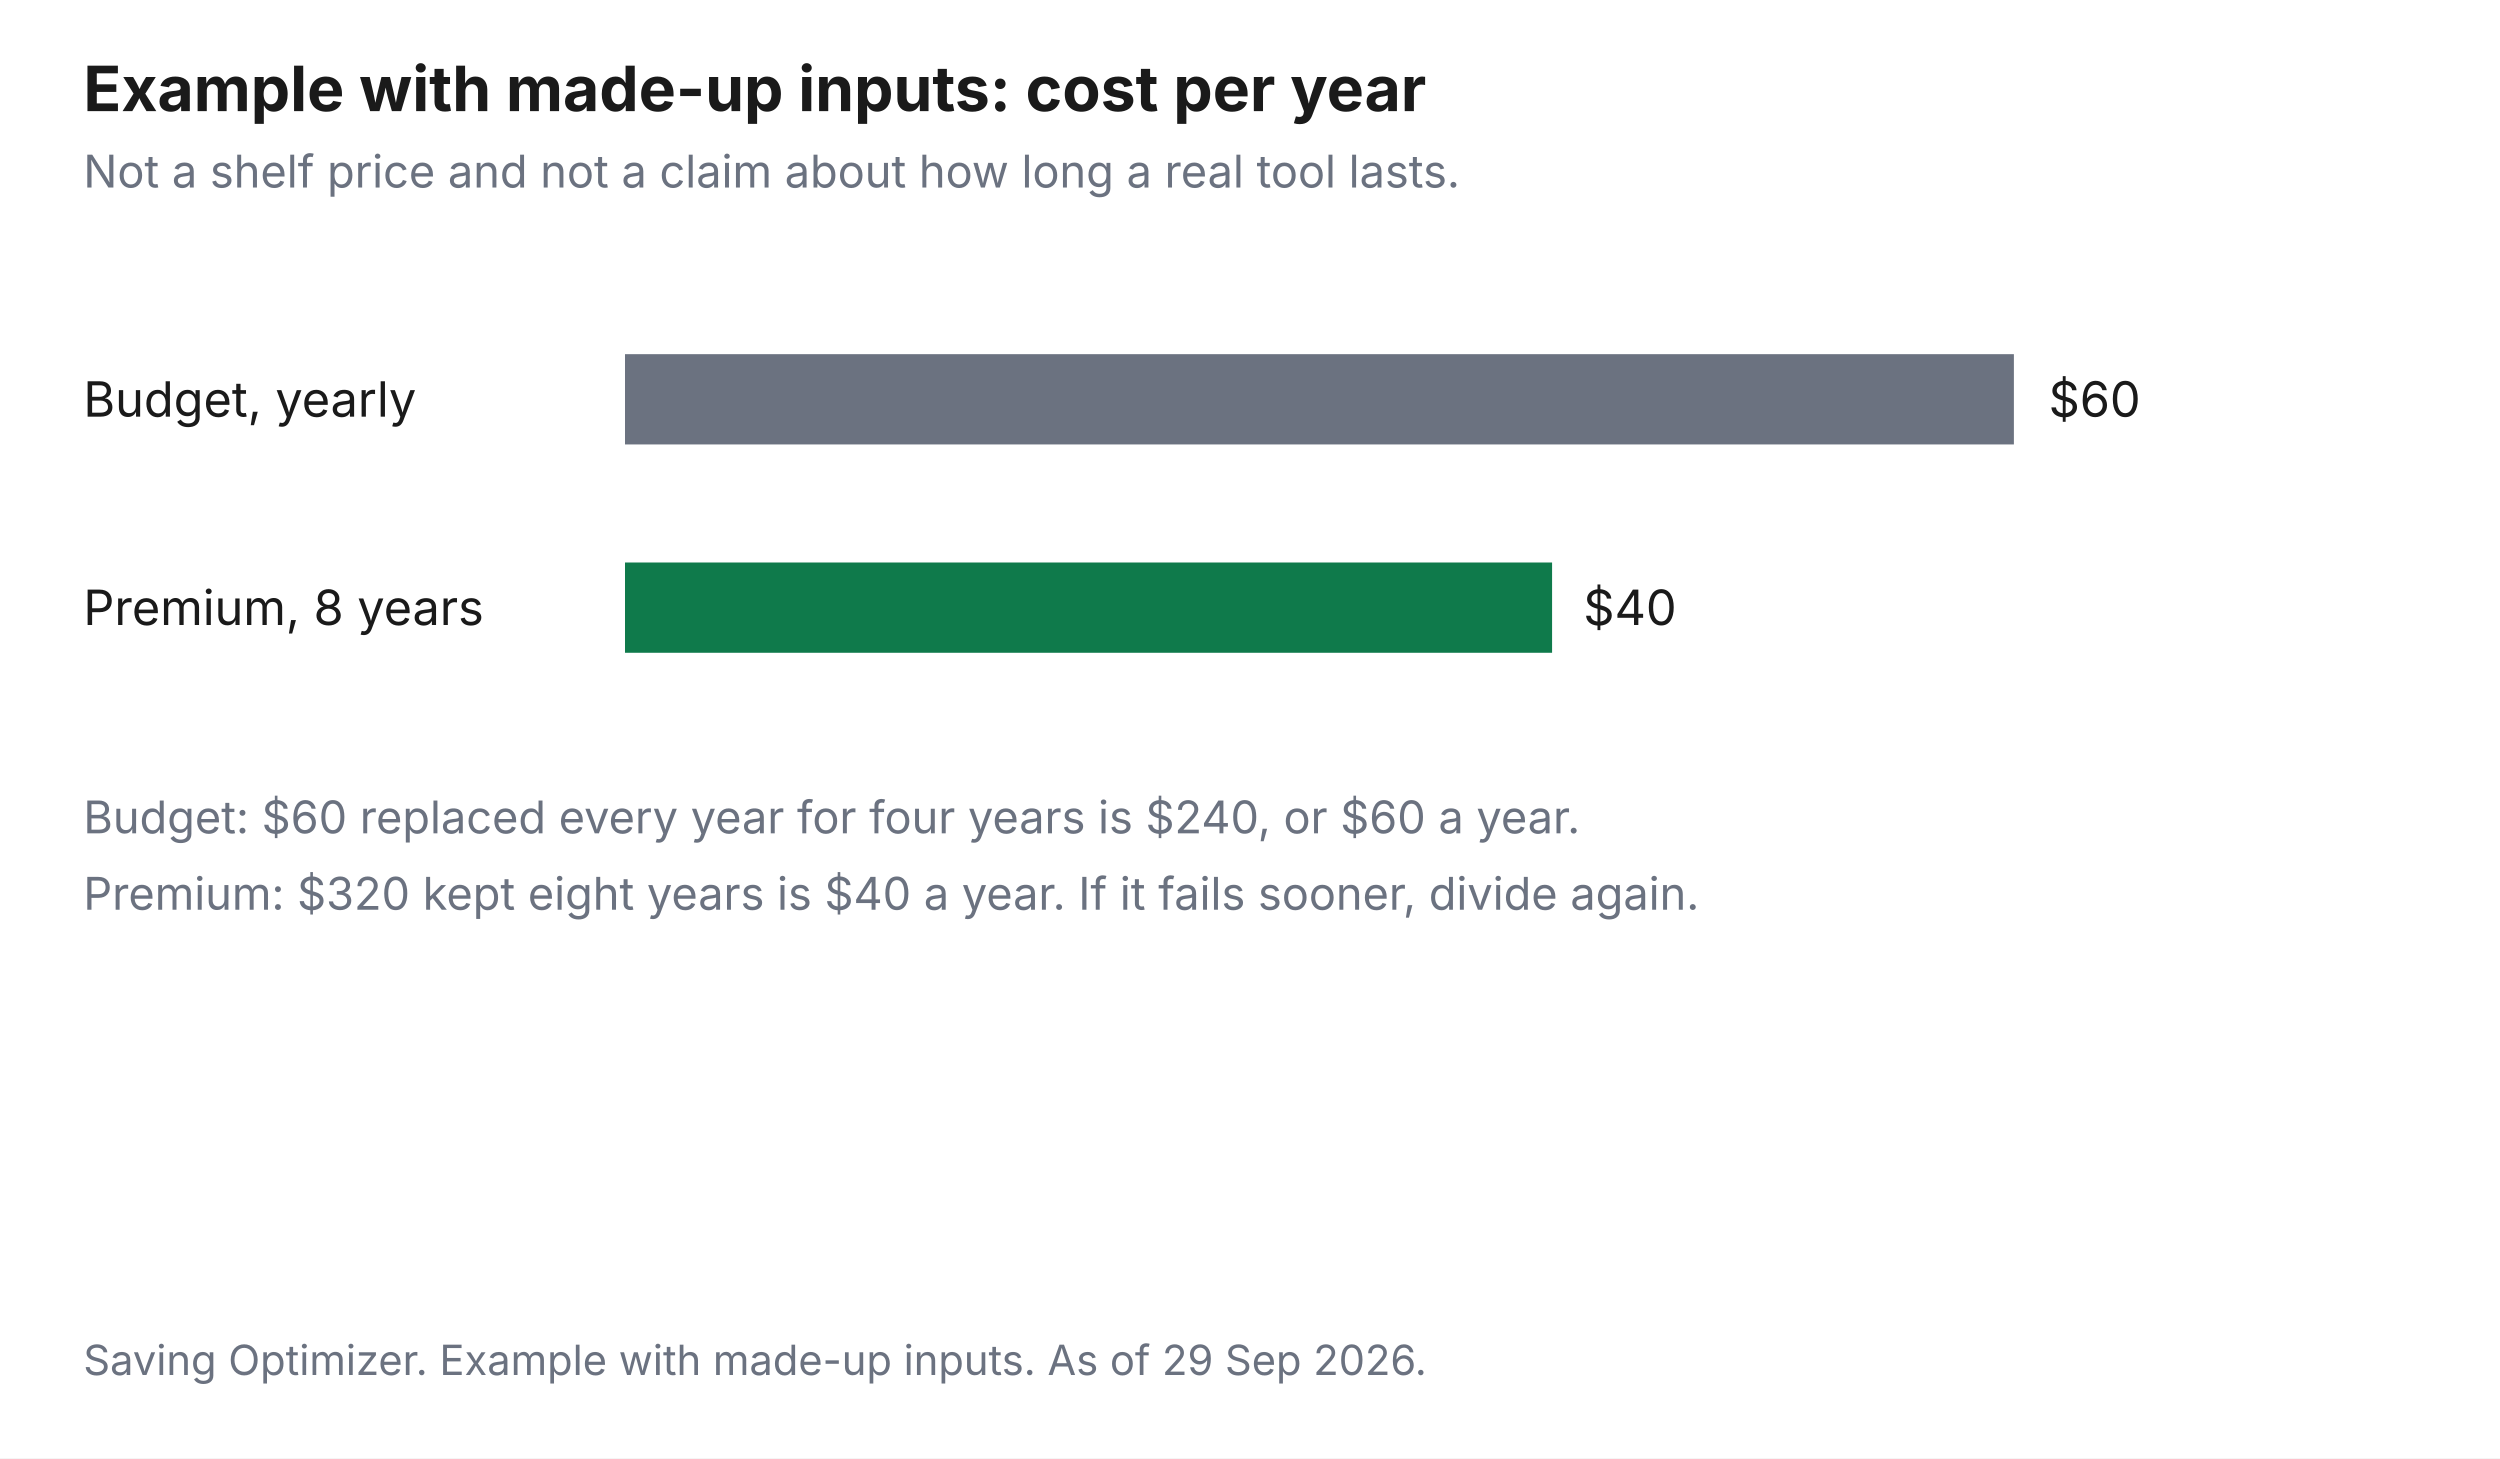
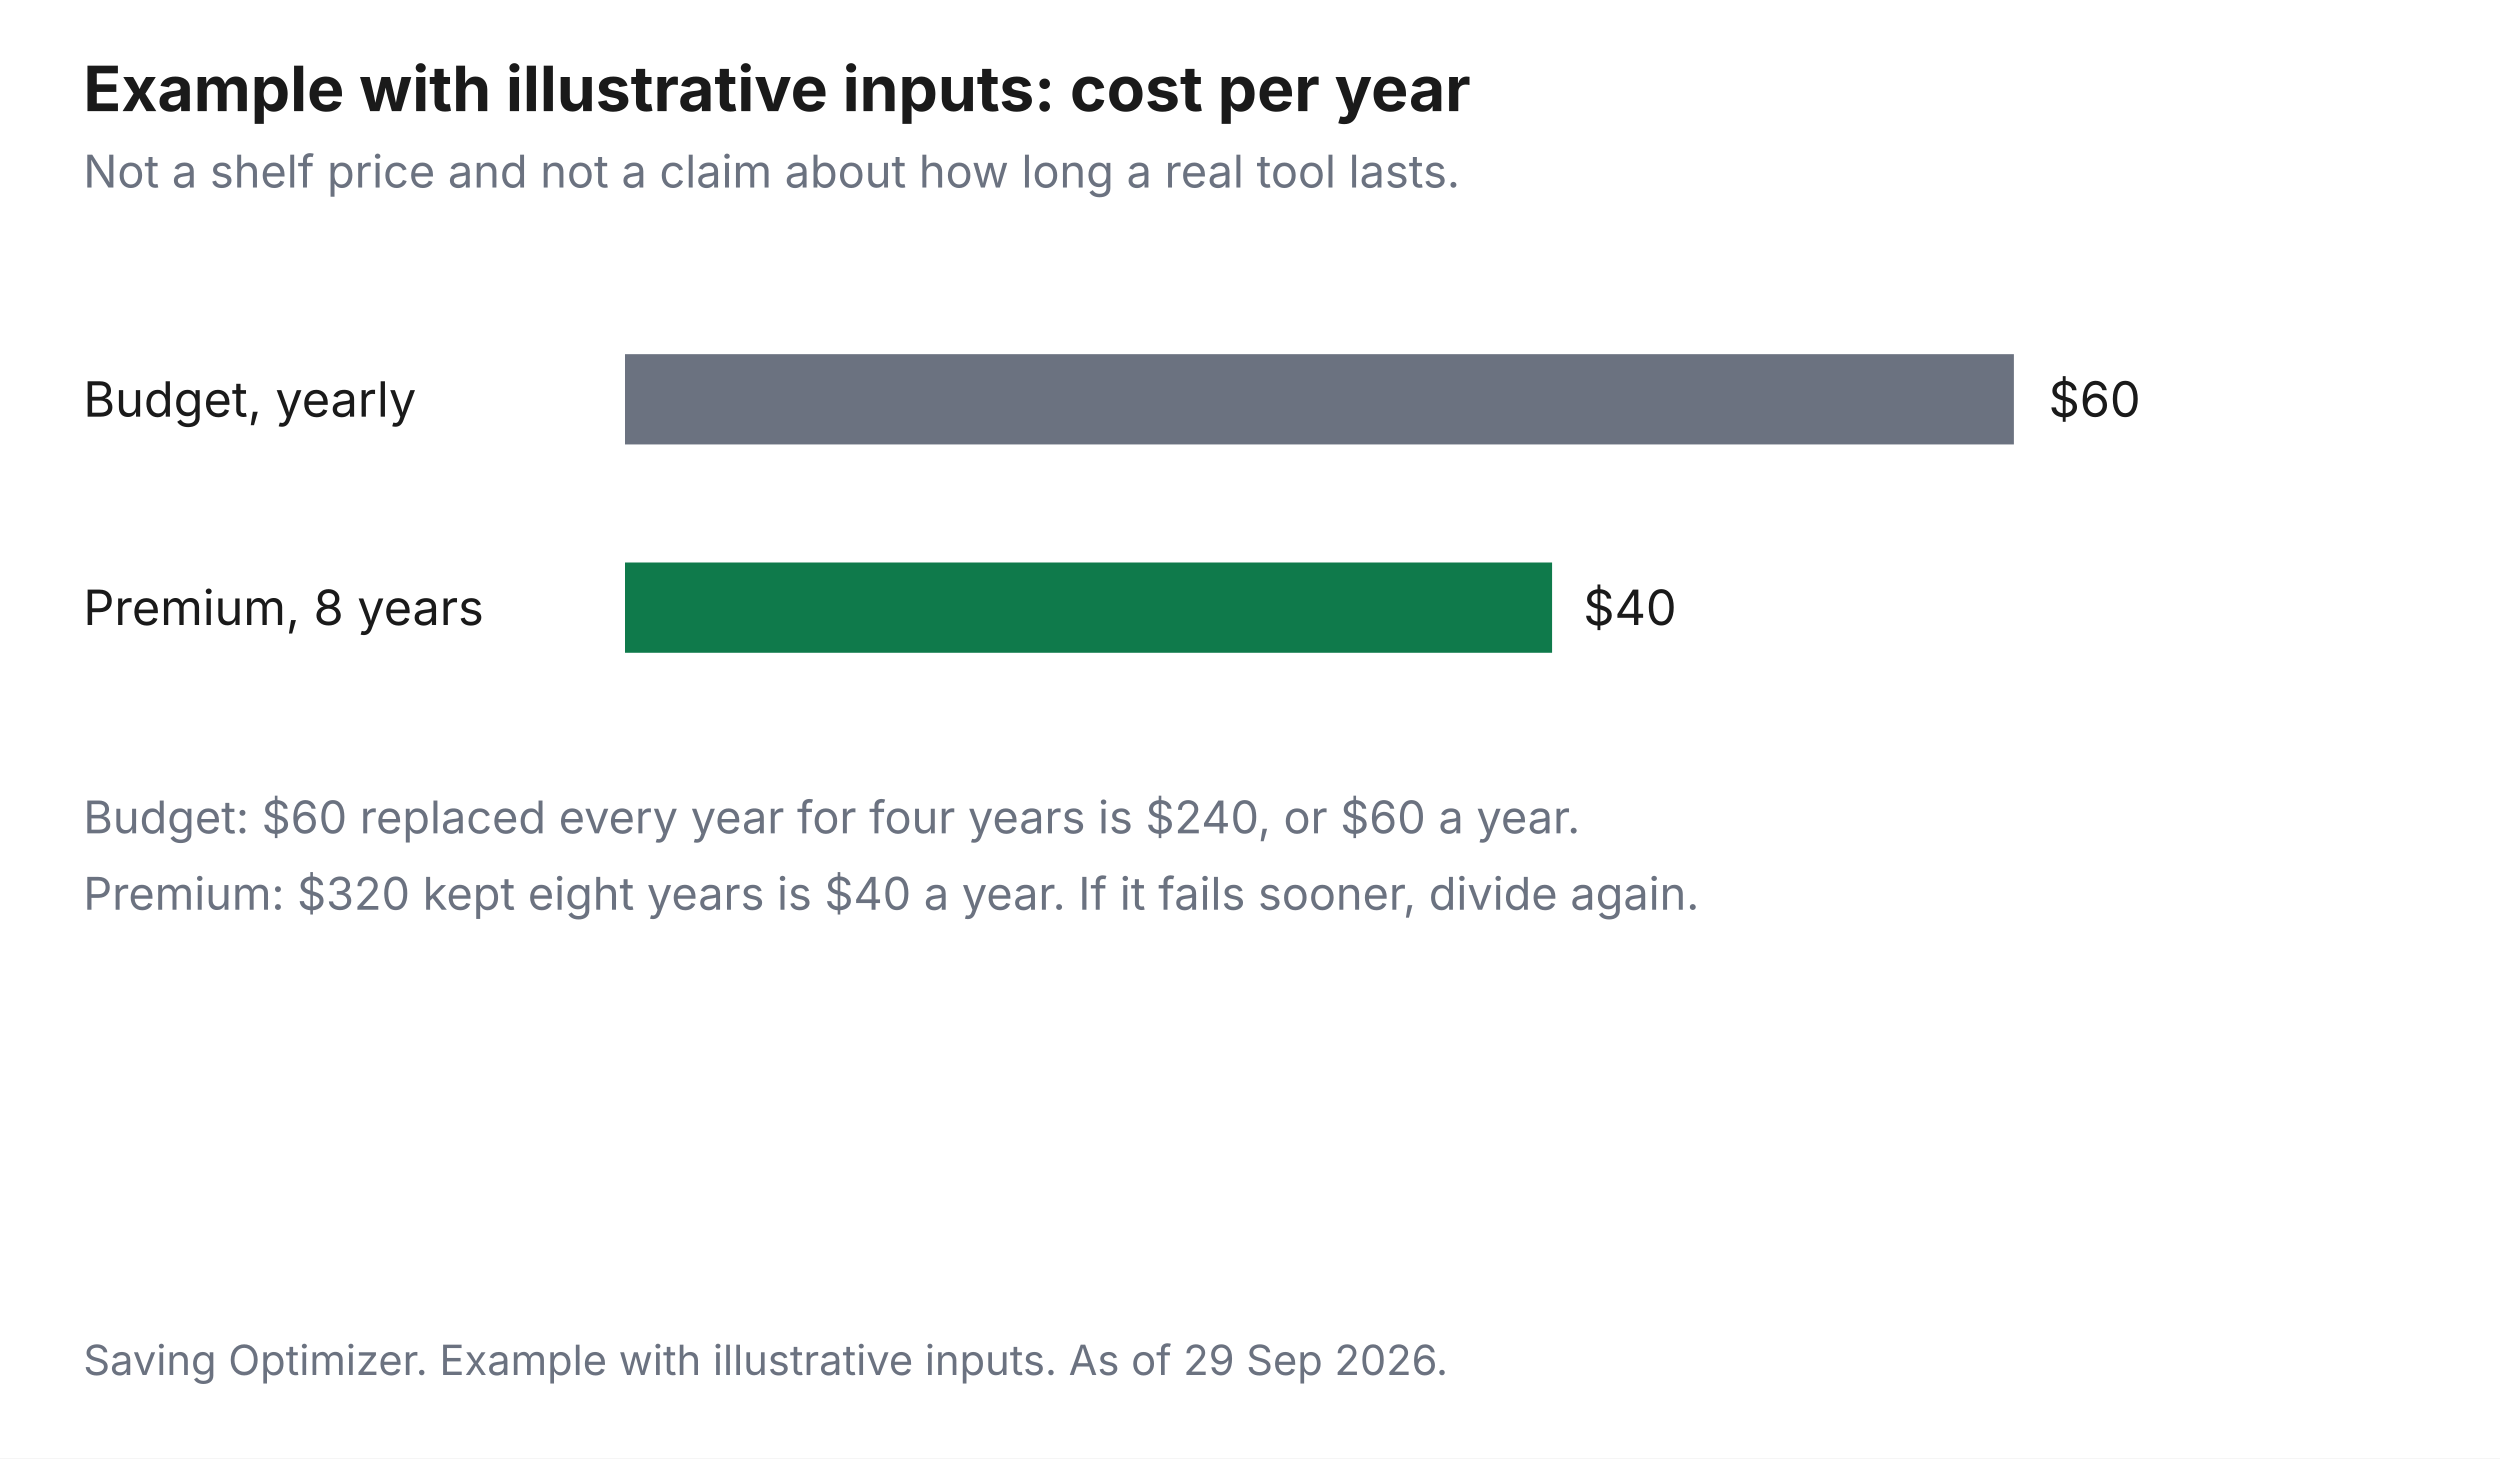
<svg xmlns="http://www.w3.org/2000/svg" viewBox="0 0 720 420" role="img">
  <rect width="720" height="420" fill="#FFFFFF" />
-   <text x="24" y="32" font-family="Inter, Arial, sans-serif" font-size="18" font-weight="700" fill="#1A1A1A">Example with made-up inputs: cost per year</text>
+   <text x="24" y="32" font-family="Inter, Arial, sans-serif" font-size="18" font-weight="700" fill="#1A1A1A">Example with illustrative inputs: cost per year</text>
  <text x="24" y="54" font-family="Inter, Arial, sans-serif" font-size="13" fill="#6B7280">Not a shelf price and not a claim about how long a real tool lasts.</text>
  <text x="24" y="120" font-family="Inter, Arial, sans-serif" font-size="14" fill="#1A1A1A">Budget, yearly</text>
  <rect x="180" y="102" width="400" height="26" fill="#6B7280" />
  <text x="590" y="120" font-family="Inter, Arial, sans-serif" font-size="14" fill="#1A1A1A">$60</text>
  <text x="24" y="180" font-family="Inter, Arial, sans-serif" font-size="14" fill="#1A1A1A">Premium, 8 years</text>
  <rect x="180" y="162" width="267" height="26" fill="#0F7A4B" />
  <text x="456" y="180" font-family="Inter, Arial, sans-serif" font-size="14" fill="#1A1A1A">$40</text>
  <text x="24" y="240" font-family="Inter, Arial, sans-serif" font-size="13" fill="#6B7280">Budget: $60 replaced every year for four years is $240, or $60 a year.</text>
  <text x="24" y="262" font-family="Inter, Arial, sans-serif" font-size="13" fill="#6B7280">Premium: $320 kept eight years is $40 a year. If it fails sooner, divide again.</text>
-   <text x="24" y="396" font-family="Inter, Arial, sans-serif" font-size="12" fill="#6B7280">Saving Optimizer. Example with made-up inputs. As of 29 Sep 2026.</text>
+   <text x="24" y="396" font-family="Inter, Arial, sans-serif" font-size="12" fill="#6B7280">Saving Optimizer. Example with illustrative inputs. As of 29 Sep 2026.</text>
</svg>
